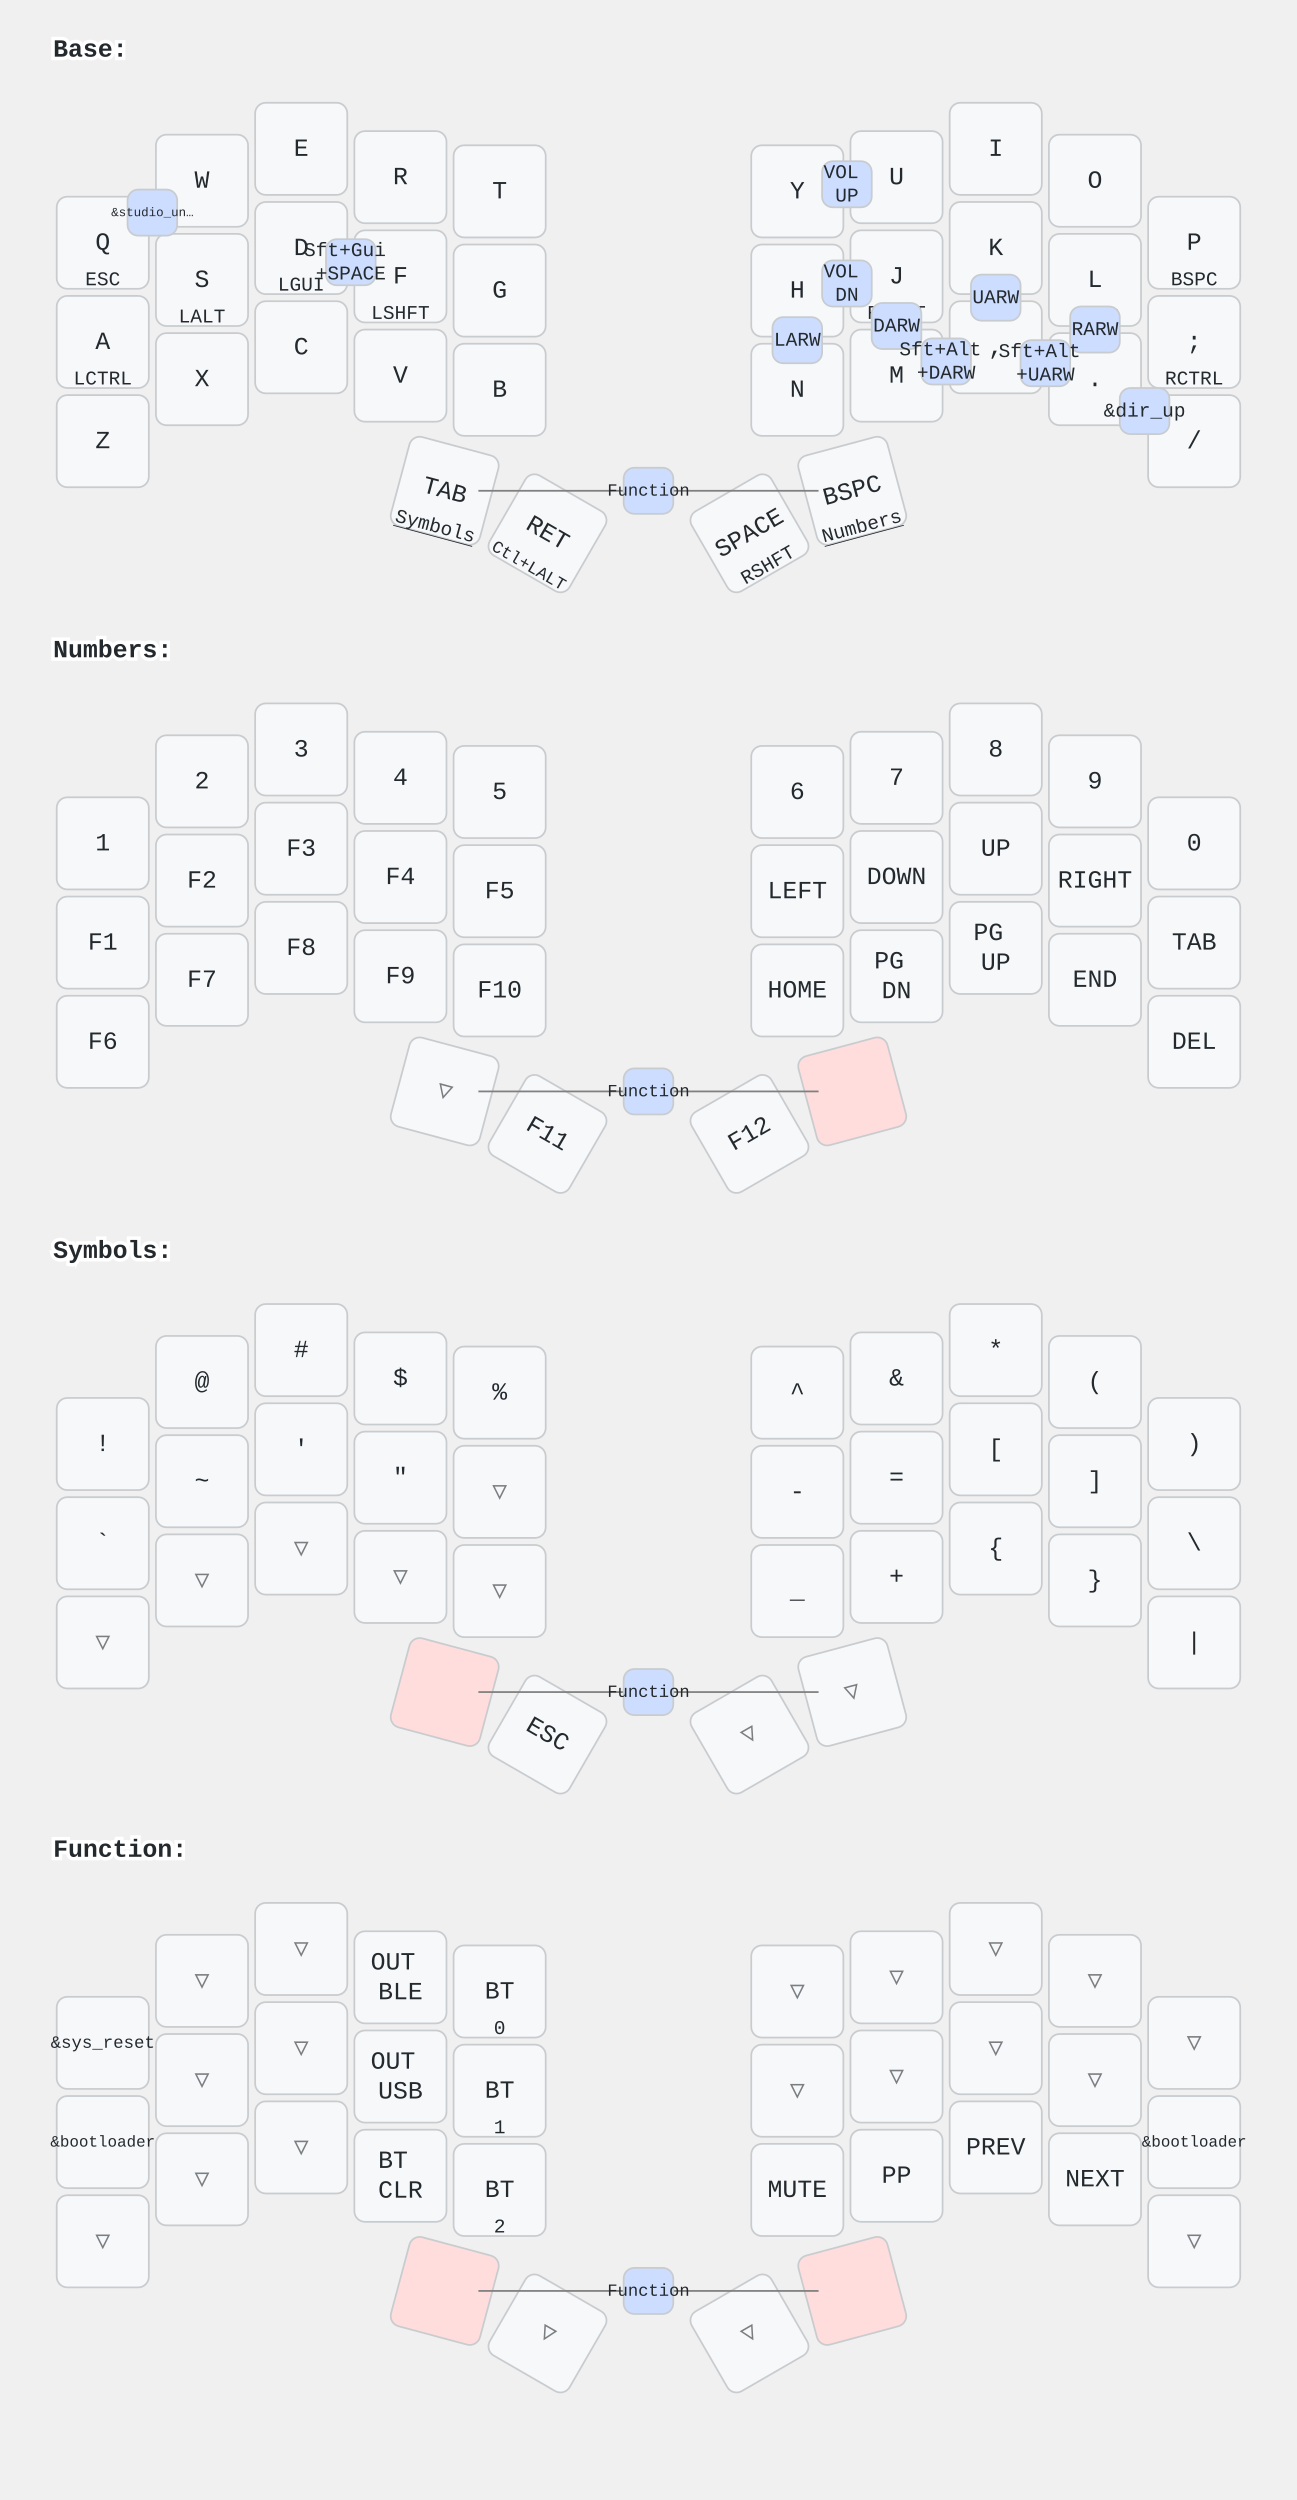
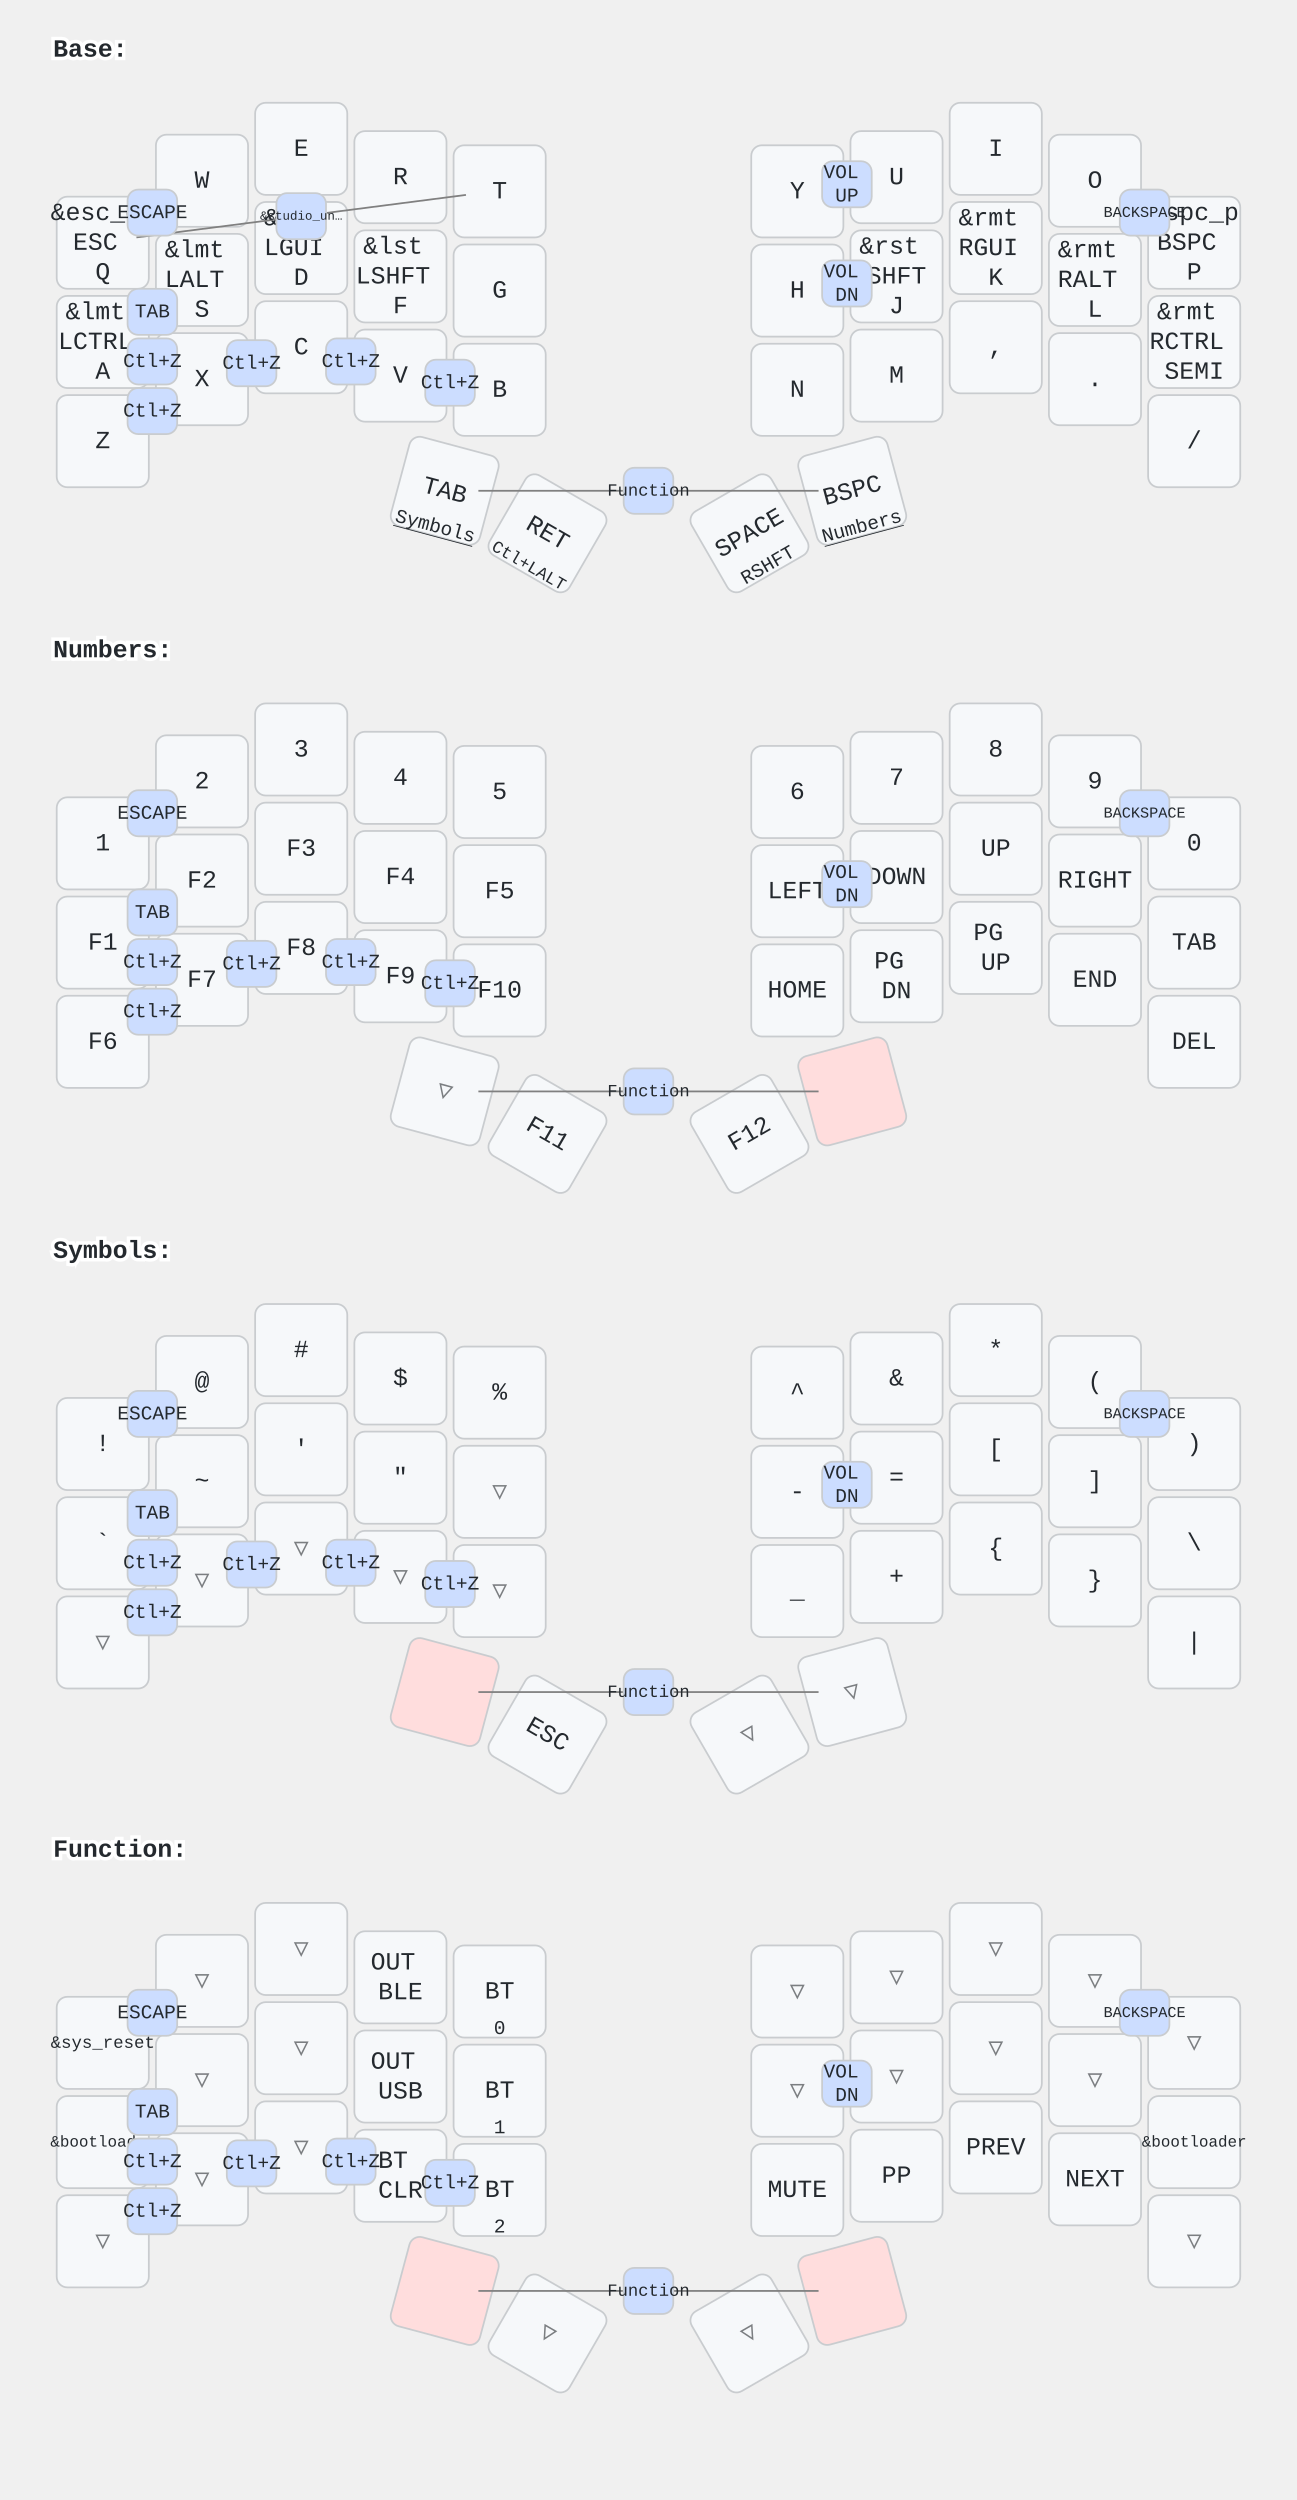
<svg xmlns="http://www.w3.org/2000/svg" width="732" height="1411" viewBox="0 0 732 1411" class="keymap">
  <style>/* inherit to force styles through use tags */
svg path {
    fill: inherit;
}

/* font and background color specifications */
svg.keymap {
    font-family: SFMono-Regular,Consolas,Liberation Mono,Menlo,monospace;
    font-size: 14px;
    font-kerning: normal;
    text-rendering: optimizeLegibility;
    fill: #24292e;
}

/* default key styling */
rect.key {
    fill: #f6f8fa;
}

rect.key, rect.combo {
    stroke: #c9cccf;
    stroke-width: 1;
}

/* default key side styling, only used is draw_key_sides is set */
rect.side {
    filter: brightness(90%);
}

/* color accent for combo boxes */
rect.combo, rect.combo-separate {
    fill: #cdf;
}

/* color accent for held keys */
rect.held, rect.combo.held {
    fill: #fdd;
}

/* color accent for ghost (optional) keys */
rect.ghost, rect.combo.ghost {
    stroke-dasharray: 4, 4;
    stroke-width: 2;
}

text {
    text-anchor: middle;
    dominant-baseline: middle;
}

/* styling for layer labels */
text.label {
    font-weight: bold;
    text-anchor: start;
    stroke: white;
    stroke-width: 4;
    paint-order: stroke;
}

/* styling for optional footer */
text.footer {
    text-anchor: end;
    dominant-baseline: auto;
    stroke: white;
    stroke-width: 4;
    paint-order: stroke;
}

/* styling for combo tap, and key non-tap label text */
text.combo, text.hold, text.shifted, text.left, text.right {
    font-size: 11px;
}

text.hold {
    text-anchor: middle;
    dominant-baseline: auto;
}

text.shifted {
    text-anchor: middle;
    dominant-baseline: hanging;
}

text.left {
    text-anchor: start;
}

text.right {
    text-anchor: end;
}

text.layer-activator {
    text-decoration: underline;
}

/* styling for hold/shifted label text in combo box */
text.combo.hold, text.combo.shifted, text.combo.left, text.combo.right {
    font-size: 8px;
}

/* lighter symbol for transparent keys */
text.trans {
    fill: #7b7e81;
}

/* styling for combo dendrons */
path.combo {
    stroke-width: 1;
    stroke: gray;
    fill: none;
}

/* Start Tabler Icons Cleanup */
/* cannot use height/width with glyphs */
.icon-tabler &gt; path {
    fill: inherit;
    stroke: inherit;
    stroke-width: 2;
}
/* hide tabler's default box */
.icon-tabler &gt; path[stroke="none"][fill="none"] {
    visibility: hidden;
}
/* End Tabler Icons Cleanup */
</style>
  <g transform="translate(30, 0)" class="layer-Base">
    <text x="0" y="28" class="label" id="Base">Base:</text>
    <g transform="translate(0, 56)">
      <g transform="translate(28, 81)" class="key keypos-0">
        <rect rx="6" ry="6" x="-26" y="-26" width="52" height="52" class="key" />
-         <text x="0" y="0" class="key tap">Q</text>
-         <text x="0" y="24" class="key hold">ESC</text>
+         <text x="0" y="0" class="key tap">
+           <tspan x="0" dy="-1.2em">&amp;esc_q</tspan>
+           <tspan x="0" dy="1.2em">ESC</tspan>
+           <tspan x="0" dy="1.2em">Q</tspan>
+         </text>
      </g>
      <g transform="translate(84, 46)" class="key keypos-1">
        <rect rx="6" ry="6" x="-26" y="-26" width="52" height="52" class="key" />
        <text x="0" y="0" class="key tap">W</text>
      </g>
      <g transform="translate(140, 28)" class="key keypos-2">
        <rect rx="6" ry="6" x="-26" y="-26" width="52" height="52" class="key" />
        <text x="0" y="0" class="key tap">E</text>
      </g>
      <g transform="translate(196, 44)" class="key keypos-3">
        <rect rx="6" ry="6" x="-26" y="-26" width="52" height="52" class="key" />
        <text x="0" y="0" class="key tap">R</text>
      </g>
      <g transform="translate(252, 52)" class="key keypos-4">
        <rect rx="6" ry="6" x="-26" y="-26" width="52" height="52" class="key" />
        <text x="0" y="0" class="key tap">T</text>
      </g>
      <g transform="translate(420, 52)" class="key keypos-5">
        <rect rx="6" ry="6" x="-26" y="-26" width="52" height="52" class="key" />
        <text x="0" y="0" class="key tap">Y</text>
      </g>
      <g transform="translate(476, 44)" class="key keypos-6">
        <rect rx="6" ry="6" x="-26" y="-26" width="52" height="52" class="key" />
        <text x="0" y="0" class="key tap">U</text>
      </g>
      <g transform="translate(532, 28)" class="key keypos-7">
        <rect rx="6" ry="6" x="-26" y="-26" width="52" height="52" class="key" />
        <text x="0" y="0" class="key tap">I</text>
      </g>
      <g transform="translate(588, 46)" class="key keypos-8">
        <rect rx="6" ry="6" x="-26" y="-26" width="52" height="52" class="key" />
        <text x="0" y="0" class="key tap">O</text>
      </g>
      <g transform="translate(644, 81)" class="key keypos-9">
        <rect rx="6" ry="6" x="-26" y="-26" width="52" height="52" class="key" />
-         <text x="0" y="0" class="key tap">P</text>
-         <text x="0" y="24" class="key hold">BSPC</text>
+         <text x="0" y="0" class="key tap">
+           <tspan x="0" dy="-1.2em">&amp;bspc_p</tspan>
+           <tspan x="0" dy="1.2em">BSPC</tspan>
+           <tspan x="0" dy="1.2em">P</tspan>
+         </text>
      </g>
      <g transform="translate(28, 137)" class="key keypos-10">
        <rect rx="6" ry="6" x="-26" y="-26" width="52" height="52" class="key" />
-         <text x="0" y="0" class="key tap">A</text>
-         <text x="0" y="24" class="key hold">LCTRL</text>
+         <text x="0" y="0" class="key tap">
+           <tspan x="0" dy="-1.2em">&amp;lmt</tspan>
+           <tspan x="0" dy="1.2em">LCTRL</tspan>
+           <tspan x="0" dy="1.2em">A</tspan>
+         </text>
      </g>
      <g transform="translate(84, 102)" class="key keypos-11">
        <rect rx="6" ry="6" x="-26" y="-26" width="52" height="52" class="key" />
-         <text x="0" y="0" class="key tap">S</text>
-         <text x="0" y="24" class="key hold">LALT</text>
+         <text x="0" y="0" class="key tap">
+           <tspan x="0" dy="-1.2em">&amp;lmt</tspan>
+           <tspan x="0" dy="1.2em">LALT</tspan>
+           <tspan x="0" dy="1.2em">S</tspan>
+         </text>
      </g>
      <g transform="translate(140, 84)" class="key keypos-12">
        <rect rx="6" ry="6" x="-26" y="-26" width="52" height="52" class="key" />
-         <text x="0" y="0" class="key tap">D</text>
-         <text x="0" y="24" class="key hold">LGUI</text>
+         <text x="0" y="0" class="key tap">
+           <tspan x="0" dy="-1.2em">&amp;lmt</tspan>
+           <tspan x="0" dy="1.2em">LGUI</tspan>
+           <tspan x="0" dy="1.2em">D</tspan>
+         </text>
      </g>
      <g transform="translate(196, 100)" class="key keypos-13">
        <rect rx="6" ry="6" x="-26" y="-26" width="52" height="52" class="key" />
-         <text x="0" y="0" class="key tap">F</text>
-         <text x="0" y="24" class="key hold">LSHFT</text>
+         <text x="0" y="0" class="key tap">
+           <tspan x="0" dy="-1.2em">&amp;lst</tspan>
+           <tspan x="0" dy="1.2em">LSHFT</tspan>
+           <tspan x="0" dy="1.2em">F</tspan>
+         </text>
      </g>
      <g transform="translate(252, 108)" class="key keypos-14">
        <rect rx="6" ry="6" x="-26" y="-26" width="52" height="52" class="key" />
        <text x="0" y="0" class="key tap">G</text>
      </g>
      <g transform="translate(420, 108)" class="key keypos-15">
        <rect rx="6" ry="6" x="-26" y="-26" width="52" height="52" class="key" />
        <text x="0" y="0" class="key tap">H</text>
      </g>
      <g transform="translate(476, 100)" class="key keypos-16">
        <rect rx="6" ry="6" x="-26" y="-26" width="52" height="52" class="key" />
-         <text x="0" y="0" class="key tap">J</text>
-         <text x="0" y="24" class="key hold">RSHFT</text>
+         <text x="0" y="0" class="key tap">
+           <tspan x="0" dy="-1.2em">&amp;rst</tspan>
+           <tspan x="0" dy="1.2em">RSHFT</tspan>
+           <tspan x="0" dy="1.2em">J</tspan>
+         </text>
      </g>
      <g transform="translate(532, 84)" class="key keypos-17">
        <rect rx="6" ry="6" x="-26" y="-26" width="52" height="52" class="key" />
-         <text x="0" y="0" class="key tap">K</text>
-         <text x="0" y="24" class="key hold">RGUI</text>
+         <text x="0" y="0" class="key tap">
+           <tspan x="0" dy="-1.2em">&amp;rmt</tspan>
+           <tspan x="0" dy="1.2em">RGUI</tspan>
+           <tspan x="0" dy="1.2em">K</tspan>
+         </text>
      </g>
      <g transform="translate(588, 102)" class="key keypos-18">
        <rect rx="6" ry="6" x="-26" y="-26" width="52" height="52" class="key" />
-         <text x="0" y="0" class="key tap">L</text>
-         <text x="0" y="24" class="key hold">RALT</text>
+         <text x="0" y="0" class="key tap">
+           <tspan x="0" dy="-1.2em">&amp;rmt</tspan>
+           <tspan x="0" dy="1.2em">RALT</tspan>
+           <tspan x="0" dy="1.2em">L</tspan>
+         </text>
      </g>
      <g transform="translate(644, 137)" class="key keypos-19">
        <rect rx="6" ry="6" x="-26" y="-26" width="52" height="52" class="key" />
-         <text x="0" y="0" class="key tap">;</text>
-         <text x="0" y="24" class="key hold">RCTRL</text>
+         <text x="0" y="0" class="key tap">
+           <tspan x="0" dy="-1.2em">&amp;rmt</tspan>
+           <tspan x="0" dy="1.2em">RCTRL</tspan>
+           <tspan x="0" dy="1.2em">SEMI</tspan>
+         </text>
      </g>
      <g transform="translate(28, 193)" class="key keypos-20">
        <rect rx="6" ry="6" x="-26" y="-26" width="52" height="52" class="key" />
        <text x="0" y="0" class="key tap">Z</text>
      </g>
      <g transform="translate(84, 158)" class="key keypos-21">
        <rect rx="6" ry="6" x="-26" y="-26" width="52" height="52" class="key" />
        <text x="0" y="0" class="key tap">X</text>
      </g>
      <g transform="translate(140, 140)" class="key keypos-22">
        <rect rx="6" ry="6" x="-26" y="-26" width="52" height="52" class="key" />
        <text x="0" y="0" class="key tap">C</text>
      </g>
      <g transform="translate(196, 156)" class="key keypos-23">
        <rect rx="6" ry="6" x="-26" y="-26" width="52" height="52" class="key" />
        <text x="0" y="0" class="key tap">V</text>
      </g>
      <g transform="translate(252, 164)" class="key keypos-24">
        <rect rx="6" ry="6" x="-26" y="-26" width="52" height="52" class="key" />
        <text x="0" y="0" class="key tap">B</text>
      </g>
      <g transform="translate(420, 164)" class="key keypos-25">
        <rect rx="6" ry="6" x="-26" y="-26" width="52" height="52" class="key" />
        <text x="0" y="0" class="key tap">N</text>
      </g>
      <g transform="translate(476, 156)" class="key keypos-26">
        <rect rx="6" ry="6" x="-26" y="-26" width="52" height="52" class="key" />
        <text x="0" y="0" class="key tap">M</text>
      </g>
      <g transform="translate(532, 140)" class="key keypos-27">
        <rect rx="6" ry="6" x="-26" y="-26" width="52" height="52" class="key" />
        <text x="0" y="0" class="key tap">,</text>
      </g>
      <g transform="translate(588, 158)" class="key keypos-28">
        <rect rx="6" ry="6" x="-26" y="-26" width="52" height="52" class="key" />
        <text x="0" y="0" class="key tap">.</text>
      </g>
      <g transform="translate(644, 193)" class="key keypos-29">
        <rect rx="6" ry="6" x="-26" y="-26" width="52" height="52" class="key" />
        <text x="0" y="0" class="key tap">/</text>
      </g>
      <g transform="translate(221, 221) rotate(15.0)" class="key keypos-30">
        <rect rx="6" ry="6" x="-26" y="-26" width="52" height="52" class="key" />
        <text x="0" y="0" class="key tap">TAB</text>
        <a href="#Symbols">
          <text x="0" y="24" class="key hold layer-activator">Symbols</text>
        </a>
      </g>
      <g transform="translate(279, 245) rotate(30.0)" class="key keypos-31">
        <rect rx="6" ry="6" x="-26" y="-26" width="52" height="52" class="key" />
        <text x="0" y="0" class="key tap">RET</text>
        <text x="0" y="24" class="key hold">
          <tspan style="font-size: 88%">Ctl+LALT</tspan>
        </text>
      </g>
      <g transform="translate(393, 245) rotate(-30.0)" class="key keypos-32">
        <rect rx="6" ry="6" x="-26" y="-26" width="52" height="52" class="key" />
        <text x="0" y="0" class="key tap">SPACE</text>
        <text x="0" y="24" class="key hold">RSHFT</text>
      </g>
      <g transform="translate(451, 221) rotate(-15.0)" class="key keypos-33">
        <rect rx="6" ry="6" x="-26" y="-26" width="52" height="52" class="key" />
        <text x="0" y="0" class="key tap">BSPC</text>
        <a href="#Numbers">
          <text x="0" y="24" class="key hold layer-activator">Numbers</text>
        </a>
      </g>
      <g class="combo combopos-0">
-         <rect rx="6" ry="6" x="42" y="51" width="28" height="26" class="combo" />
-         <text x="56" y="64" class="combo tap">
+         <path d="M140,66 l-93,12" class="combo" />
+         <path d="M140,66 l93,-12" class="combo" />
+         <rect rx="6" ry="6" x="126" y="53" width="28" height="26" class="combo" />
+         <text x="140" y="66" class="combo tap">
          <tspan style="font-size: 64%">&amp;studio_un…</tspan>
        </text>
      </g>
      <g class="combo combopos-1">
        <path d="M336,221 l-96,0" class="combo" />
        <path d="M336,221 l96,0" class="combo" />
        <rect rx="6" ry="6" x="322" y="208" width="28" height="26" class="combo" />
        <a href="#Function">
          <text x="336" y="221" class="combo tap layer-activator">
            <tspan style="font-size: 88%">Function</tspan>
          </text>
        </a>
      </g>
      <g class="combo combopos-2">
-         <rect rx="6" ry="6" x="602" y="163" width="28" height="26" class="combo" />
-         <text x="616" y="176" class="combo tap">&amp;dir_up</text>
-       </g>
-       <g class="combo combopos-3">
        <rect rx="6" ry="6" x="434" y="35" width="28" height="26" class="combo" />
        <text x="448" y="48" class="combo tap">
          <tspan x="448" dy="-0.6em">VOL</tspan>
          <tspan x="448" dy="1.2em">UP</tspan>
        </text>
      </g>
-       <g class="combo combopos-4">
+       <g class="combo combopos-3">
        <rect rx="6" ry="6" x="434" y="91" width="28" height="26" class="combo" />
        <text x="448" y="104" class="combo tap">
          <tspan x="448" dy="-0.6em">VOL</tspan>
          <tspan x="448" dy="1.2em">DN</tspan>
        </text>
      </g>
+       <g class="combo combopos-4">
+         <rect rx="6" ry="6" x="602" y="51" width="28" height="26" class="combo" />
+         <text x="616" y="64" class="combo tap">
+           <tspan style="font-size: 78%">BACKSPACE</tspan>
+         </text>
+       </g>
      <g class="combo combopos-5">
-         <rect rx="6" ry="6" x="518" y="99" width="28" height="26" class="combo" />
-         <text x="532" y="112" class="combo tap">UARW</text>
+         <rect rx="6" ry="6" x="42" y="51" width="28" height="26" class="combo" />
+         <text x="56" y="64" class="combo tap">ESCAPE</text>
      </g>
      <g class="combo combopos-6">
-         <rect rx="6" ry="6" x="462" y="115" width="28" height="26" class="combo" />
-         <text x="476" y="128" class="combo tap">DARW</text>
+         <rect rx="6" ry="6" x="42" y="107" width="28" height="26" class="combo" />
+         <text x="56" y="120" class="combo tap">TAB</text>
      </g>
      <g class="combo combopos-7">
-         <rect rx="6" ry="6" x="406" y="123" width="28" height="26" class="combo" />
-         <text x="420" y="136" class="combo tap">LARW</text>
+         <rect rx="6" ry="6" x="42" y="163" width="28" height="26" class="combo" />
+         <text x="56" y="176" class="combo tap">Ctl+Z</text>
      </g>
      <g class="combo combopos-8">
-         <rect rx="6" ry="6" x="574" y="117" width="28" height="26" class="combo" />
-         <text x="588" y="130" class="combo tap">RARW</text>
+         <rect rx="6" ry="6" x="98" y="136" width="28" height="26" class="combo" />
+         <text x="112" y="149" class="combo tap">Ctl+Z</text>
      </g>
      <g class="combo combopos-9">
-         <rect rx="6" ry="6" x="546" y="136" width="28" height="26" class="combo" />
-         <text x="560" y="149" class="combo tap">
-           <tspan x="560" dy="-0.6em">Sft+Alt</tspan>
-           <tspan x="560" dy="1.2em">+UARW</tspan>
-         </text>
+         <rect rx="6" ry="6" x="154" y="135" width="28" height="26" class="combo" />
+         <text x="168" y="148" class="combo tap">Ctl+Z</text>
      </g>
      <g class="combo combopos-10">
-         <rect rx="6" ry="6" x="490" y="135" width="28" height="26" class="combo" />
-         <text x="504" y="148" class="combo tap">
-           <tspan x="504" dy="-0.6em">Sft+Alt</tspan>
-           <tspan x="504" dy="1.2em">+DARW</tspan>
-         </text>
+         <rect rx="6" ry="6" x="210" y="147" width="28" height="26" class="combo" />
+         <text x="224" y="160" class="combo tap">Ctl+Z</text>
      </g>
      <g class="combo combopos-11">
-         <rect rx="6" ry="6" x="154" y="79" width="28" height="26" class="combo" />
-         <text x="168" y="92" class="combo tap">
-           <tspan x="168" dy="-0.6em">Sft+Gui</tspan>
-           <tspan x="168" dy="1.2em">+SPACE</tspan>
-         </text>
+         <rect rx="6" ry="6" x="42" y="135" width="28" height="26" class="combo" />
+         <text x="56" y="148" class="combo tap">Ctl+Z</text>
      </g>
    </g>
  </g>
  <g transform="translate(30, 339)" class="layer-Numbers">
    <text x="0" y="28" class="label" id="Numbers">Numbers:</text>
    <g transform="translate(0, 56)">
      <g transform="translate(28, 81)" class="key keypos-0">
        <rect rx="6" ry="6" x="-26" y="-26" width="52" height="52" class="key" />
        <text x="0" y="0" class="key tap">1</text>
      </g>
      <g transform="translate(84, 46)" class="key keypos-1">
        <rect rx="6" ry="6" x="-26" y="-26" width="52" height="52" class="key" />
        <text x="0" y="0" class="key tap">2</text>
      </g>
      <g transform="translate(140, 28)" class="key keypos-2">
        <rect rx="6" ry="6" x="-26" y="-26" width="52" height="52" class="key" />
        <text x="0" y="0" class="key tap">3</text>
      </g>
      <g transform="translate(196, 44)" class="key keypos-3">
        <rect rx="6" ry="6" x="-26" y="-26" width="52" height="52" class="key" />
        <text x="0" y="0" class="key tap">4</text>
      </g>
      <g transform="translate(252, 52)" class="key keypos-4">
        <rect rx="6" ry="6" x="-26" y="-26" width="52" height="52" class="key" />
        <text x="0" y="0" class="key tap">5</text>
      </g>
      <g transform="translate(420, 52)" class="key keypos-5">
        <rect rx="6" ry="6" x="-26" y="-26" width="52" height="52" class="key" />
        <text x="0" y="0" class="key tap">6</text>
      </g>
      <g transform="translate(476, 44)" class="key keypos-6">
        <rect rx="6" ry="6" x="-26" y="-26" width="52" height="52" class="key" />
        <text x="0" y="0" class="key tap">7</text>
      </g>
      <g transform="translate(532, 28)" class="key keypos-7">
        <rect rx="6" ry="6" x="-26" y="-26" width="52" height="52" class="key" />
        <text x="0" y="0" class="key tap">8</text>
      </g>
      <g transform="translate(588, 46)" class="key keypos-8">
        <rect rx="6" ry="6" x="-26" y="-26" width="52" height="52" class="key" />
        <text x="0" y="0" class="key tap">9</text>
      </g>
      <g transform="translate(644, 81)" class="key keypos-9">
        <rect rx="6" ry="6" x="-26" y="-26" width="52" height="52" class="key" />
        <text x="0" y="0" class="key tap">0</text>
      </g>
      <g transform="translate(28, 137)" class="key keypos-10">
        <rect rx="6" ry="6" x="-26" y="-26" width="52" height="52" class="key" />
        <text x="0" y="0" class="key tap">F1</text>
      </g>
      <g transform="translate(84, 102)" class="key keypos-11">
        <rect rx="6" ry="6" x="-26" y="-26" width="52" height="52" class="key" />
        <text x="0" y="0" class="key tap">F2</text>
      </g>
      <g transform="translate(140, 84)" class="key keypos-12">
        <rect rx="6" ry="6" x="-26" y="-26" width="52" height="52" class="key" />
        <text x="0" y="0" class="key tap">F3</text>
      </g>
      <g transform="translate(196, 100)" class="key keypos-13">
        <rect rx="6" ry="6" x="-26" y="-26" width="52" height="52" class="key" />
        <text x="0" y="0" class="key tap">F4</text>
      </g>
      <g transform="translate(252, 108)" class="key keypos-14">
        <rect rx="6" ry="6" x="-26" y="-26" width="52" height="52" class="key" />
        <text x="0" y="0" class="key tap">F5</text>
      </g>
      <g transform="translate(420, 108)" class="key keypos-15">
        <rect rx="6" ry="6" x="-26" y="-26" width="52" height="52" class="key" />
        <text x="0" y="0" class="key tap">LEFT</text>
      </g>
      <g transform="translate(476, 100)" class="key keypos-16">
        <rect rx="6" ry="6" x="-26" y="-26" width="52" height="52" class="key" />
        <text x="0" y="0" class="key tap">DOWN</text>
      </g>
      <g transform="translate(532, 84)" class="key keypos-17">
        <rect rx="6" ry="6" x="-26" y="-26" width="52" height="52" class="key" />
        <text x="0" y="0" class="key tap">UP</text>
      </g>
      <g transform="translate(588, 102)" class="key keypos-18">
        <rect rx="6" ry="6" x="-26" y="-26" width="52" height="52" class="key" />
        <text x="0" y="0" class="key tap">RIGHT</text>
      </g>
      <g transform="translate(644, 137)" class="key keypos-19">
        <rect rx="6" ry="6" x="-26" y="-26" width="52" height="52" class="key" />
        <text x="0" y="0" class="key tap">TAB</text>
      </g>
      <g transform="translate(28, 193)" class="key keypos-20">
        <rect rx="6" ry="6" x="-26" y="-26" width="52" height="52" class="key" />
        <text x="0" y="0" class="key tap">F6</text>
      </g>
      <g transform="translate(84, 158)" class="key keypos-21">
        <rect rx="6" ry="6" x="-26" y="-26" width="52" height="52" class="key" />
        <text x="0" y="0" class="key tap">F7</text>
      </g>
      <g transform="translate(140, 140)" class="key keypos-22">
        <rect rx="6" ry="6" x="-26" y="-26" width="52" height="52" class="key" />
        <text x="0" y="0" class="key tap">F8</text>
      </g>
      <g transform="translate(196, 156)" class="key keypos-23">
        <rect rx="6" ry="6" x="-26" y="-26" width="52" height="52" class="key" />
        <text x="0" y="0" class="key tap">F9</text>
      </g>
      <g transform="translate(252, 164)" class="key keypos-24">
        <rect rx="6" ry="6" x="-26" y="-26" width="52" height="52" class="key" />
        <text x="0" y="0" class="key tap">F10</text>
      </g>
      <g transform="translate(420, 164)" class="key keypos-25">
        <rect rx="6" ry="6" x="-26" y="-26" width="52" height="52" class="key" />
        <text x="0" y="0" class="key tap">HOME</text>
      </g>
      <g transform="translate(476, 156)" class="key keypos-26">
        <rect rx="6" ry="6" x="-26" y="-26" width="52" height="52" class="key" />
        <text x="0" y="0" class="key tap">
          <tspan x="0" dy="-0.6em">PG</tspan>
          <tspan x="0" dy="1.2em">DN</tspan>
        </text>
      </g>
      <g transform="translate(532, 140)" class="key keypos-27">
        <rect rx="6" ry="6" x="-26" y="-26" width="52" height="52" class="key" />
        <text x="0" y="0" class="key tap">
          <tspan x="0" dy="-0.6em">PG</tspan>
          <tspan x="0" dy="1.2em">UP</tspan>
        </text>
      </g>
      <g transform="translate(588, 158)" class="key keypos-28">
        <rect rx="6" ry="6" x="-26" y="-26" width="52" height="52" class="key" />
        <text x="0" y="0" class="key tap">END</text>
      </g>
      <g transform="translate(644, 193)" class="key keypos-29">
        <rect rx="6" ry="6" x="-26" y="-26" width="52" height="52" class="key" />
        <text x="0" y="0" class="key tap">DEL</text>
      </g>
      <g transform="translate(221, 221) rotate(15.0)" class="key trans keypos-30">
        <rect rx="6" ry="6" x="-26" y="-26" width="52" height="52" class="key trans" />
        <text x="0" y="0" class="key trans tap">▽</text>
      </g>
      <g transform="translate(279, 245) rotate(30.0)" class="key keypos-31">
        <rect rx="6" ry="6" x="-26" y="-26" width="52" height="52" class="key" />
        <text x="0" y="0" class="key tap">F11</text>
      </g>
      <g transform="translate(393, 245) rotate(-30.0)" class="key keypos-32">
        <rect rx="6" ry="6" x="-26" y="-26" width="52" height="52" class="key" />
        <text x="0" y="0" class="key tap">F12</text>
      </g>
      <g transform="translate(451, 221) rotate(-15.0)" class="key held keypos-33">
        <rect rx="6" ry="6" x="-26" y="-26" width="52" height="52" class="key held" />
      </g>
      <g class="combo combopos-0">
        <path d="M336,221 l-96,0" class="combo" />
        <path d="M336,221 l96,0" class="combo" />
        <rect rx="6" ry="6" x="322" y="208" width="28" height="26" class="combo" />
        <a href="#Function">
          <text x="336" y="221" class="combo tap layer-activator">
            <tspan style="font-size: 88%">Function</tspan>
          </text>
        </a>
      </g>
+       <g class="combo combopos-1">
+         <rect rx="6" ry="6" x="434" y="91" width="28" height="26" class="combo" />
+         <text x="448" y="104" class="combo tap">
+           <tspan x="448" dy="-0.6em">VOL</tspan>
+           <tspan x="448" dy="1.2em">DN</tspan>
+         </text>
+       </g>
+       <g class="combo combopos-2">
+         <rect rx="6" ry="6" x="602" y="51" width="28" height="26" class="combo" />
+         <text x="616" y="64" class="combo tap">
+           <tspan style="font-size: 78%">BACKSPACE</tspan>
+         </text>
+       </g>
+       <g class="combo combopos-3">
+         <rect rx="6" ry="6" x="42" y="51" width="28" height="26" class="combo" />
+         <text x="56" y="64" class="combo tap">ESCAPE</text>
+       </g>
+       <g class="combo combopos-4">
+         <rect rx="6" ry="6" x="42" y="107" width="28" height="26" class="combo" />
+         <text x="56" y="120" class="combo tap">TAB</text>
+       </g>
+       <g class="combo combopos-5">
+         <rect rx="6" ry="6" x="42" y="163" width="28" height="26" class="combo" />
+         <text x="56" y="176" class="combo tap">Ctl+Z</text>
+       </g>
+       <g class="combo combopos-6">
+         <rect rx="6" ry="6" x="98" y="136" width="28" height="26" class="combo" />
+         <text x="112" y="149" class="combo tap">Ctl+Z</text>
+       </g>
+       <g class="combo combopos-7">
+         <rect rx="6" ry="6" x="154" y="135" width="28" height="26" class="combo" />
+         <text x="168" y="148" class="combo tap">Ctl+Z</text>
+       </g>
+       <g class="combo combopos-8">
+         <rect rx="6" ry="6" x="210" y="147" width="28" height="26" class="combo" />
+         <text x="224" y="160" class="combo tap">Ctl+Z</text>
+       </g>
+       <g class="combo combopos-9">
+         <rect rx="6" ry="6" x="42" y="135" width="28" height="26" class="combo" />
+         <text x="56" y="148" class="combo tap">Ctl+Z</text>
+       </g>
    </g>
  </g>
  <g transform="translate(30, 678)" class="layer-Symbols">
    <text x="0" y="28" class="label" id="Symbols">Symbols:</text>
    <g transform="translate(0, 56)">
      <g transform="translate(28, 81)" class="key keypos-0">
        <rect rx="6" ry="6" x="-26" y="-26" width="52" height="52" class="key" />
        <text x="0" y="0" class="key tap">!</text>
      </g>
      <g transform="translate(84, 46)" class="key keypos-1">
        <rect rx="6" ry="6" x="-26" y="-26" width="52" height="52" class="key" />
        <text x="0" y="0" class="key tap">@</text>
      </g>
      <g transform="translate(140, 28)" class="key keypos-2">
        <rect rx="6" ry="6" x="-26" y="-26" width="52" height="52" class="key" />
        <text x="0" y="0" class="key tap">#</text>
      </g>
      <g transform="translate(196, 44)" class="key keypos-3">
        <rect rx="6" ry="6" x="-26" y="-26" width="52" height="52" class="key" />
        <text x="0" y="0" class="key tap">$</text>
      </g>
      <g transform="translate(252, 52)" class="key keypos-4">
        <rect rx="6" ry="6" x="-26" y="-26" width="52" height="52" class="key" />
        <text x="0" y="0" class="key tap">%</text>
      </g>
      <g transform="translate(420, 52)" class="key keypos-5">
        <rect rx="6" ry="6" x="-26" y="-26" width="52" height="52" class="key" />
        <text x="0" y="0" class="key tap">^</text>
      </g>
      <g transform="translate(476, 44)" class="key keypos-6">
        <rect rx="6" ry="6" x="-26" y="-26" width="52" height="52" class="key" />
        <text x="0" y="0" class="key tap">&amp;</text>
      </g>
      <g transform="translate(532, 28)" class="key keypos-7">
        <rect rx="6" ry="6" x="-26" y="-26" width="52" height="52" class="key" />
        <text x="0" y="0" class="key tap">*</text>
      </g>
      <g transform="translate(588, 46)" class="key keypos-8">
        <rect rx="6" ry="6" x="-26" y="-26" width="52" height="52" class="key" />
        <text x="0" y="0" class="key tap">(</text>
      </g>
      <g transform="translate(644, 81)" class="key keypos-9">
        <rect rx="6" ry="6" x="-26" y="-26" width="52" height="52" class="key" />
        <text x="0" y="0" class="key tap">)</text>
      </g>
      <g transform="translate(28, 137)" class="key keypos-10">
        <rect rx="6" ry="6" x="-26" y="-26" width="52" height="52" class="key" />
        <text x="0" y="0" class="key tap">`</text>
      </g>
      <g transform="translate(84, 102)" class="key keypos-11">
        <rect rx="6" ry="6" x="-26" y="-26" width="52" height="52" class="key" />
        <text x="0" y="0" class="key tap">~</text>
      </g>
      <g transform="translate(140, 84)" class="key keypos-12">
        <rect rx="6" ry="6" x="-26" y="-26" width="52" height="52" class="key" />
        <text x="0" y="0" class="key tap">'</text>
      </g>
      <g transform="translate(196, 100)" class="key keypos-13">
        <rect rx="6" ry="6" x="-26" y="-26" width="52" height="52" class="key" />
        <text x="0" y="0" class="key tap">"</text>
      </g>
      <g transform="translate(252, 108)" class="key trans keypos-14">
        <rect rx="6" ry="6" x="-26" y="-26" width="52" height="52" class="key trans" />
        <text x="0" y="0" class="key trans tap">▽</text>
      </g>
      <g transform="translate(420, 108)" class="key keypos-15">
        <rect rx="6" ry="6" x="-26" y="-26" width="52" height="52" class="key" />
        <text x="0" y="0" class="key tap">-</text>
      </g>
      <g transform="translate(476, 100)" class="key keypos-16">
        <rect rx="6" ry="6" x="-26" y="-26" width="52" height="52" class="key" />
        <text x="0" y="0" class="key tap">=</text>
      </g>
      <g transform="translate(532, 84)" class="key keypos-17">
        <rect rx="6" ry="6" x="-26" y="-26" width="52" height="52" class="key" />
        <text x="0" y="0" class="key tap">[</text>
      </g>
      <g transform="translate(588, 102)" class="key keypos-18">
        <rect rx="6" ry="6" x="-26" y="-26" width="52" height="52" class="key" />
        <text x="0" y="0" class="key tap">]</text>
      </g>
      <g transform="translate(644, 137)" class="key keypos-19">
        <rect rx="6" ry="6" x="-26" y="-26" width="52" height="52" class="key" />
        <text x="0" y="0" class="key tap">\</text>
      </g>
      <g transform="translate(28, 193)" class="key trans keypos-20">
        <rect rx="6" ry="6" x="-26" y="-26" width="52" height="52" class="key trans" />
        <text x="0" y="0" class="key trans tap">▽</text>
      </g>
      <g transform="translate(84, 158)" class="key trans keypos-21">
        <rect rx="6" ry="6" x="-26" y="-26" width="52" height="52" class="key trans" />
        <text x="0" y="0" class="key trans tap">▽</text>
      </g>
      <g transform="translate(140, 140)" class="key trans keypos-22">
        <rect rx="6" ry="6" x="-26" y="-26" width="52" height="52" class="key trans" />
        <text x="0" y="0" class="key trans tap">▽</text>
      </g>
      <g transform="translate(196, 156)" class="key trans keypos-23">
        <rect rx="6" ry="6" x="-26" y="-26" width="52" height="52" class="key trans" />
        <text x="0" y="0" class="key trans tap">▽</text>
      </g>
      <g transform="translate(252, 164)" class="key trans keypos-24">
        <rect rx="6" ry="6" x="-26" y="-26" width="52" height="52" class="key trans" />
        <text x="0" y="0" class="key trans tap">▽</text>
      </g>
      <g transform="translate(420, 164)" class="key keypos-25">
        <rect rx="6" ry="6" x="-26" y="-26" width="52" height="52" class="key" />
        <text x="0" y="0" class="key tap">_</text>
      </g>
      <g transform="translate(476, 156)" class="key keypos-26">
        <rect rx="6" ry="6" x="-26" y="-26" width="52" height="52" class="key" />
        <text x="0" y="0" class="key tap">+</text>
      </g>
      <g transform="translate(532, 140)" class="key keypos-27">
        <rect rx="6" ry="6" x="-26" y="-26" width="52" height="52" class="key" />
        <text x="0" y="0" class="key tap">{</text>
      </g>
      <g transform="translate(588, 158)" class="key keypos-28">
        <rect rx="6" ry="6" x="-26" y="-26" width="52" height="52" class="key" />
        <text x="0" y="0" class="key tap">}</text>
      </g>
      <g transform="translate(644, 193)" class="key keypos-29">
        <rect rx="6" ry="6" x="-26" y="-26" width="52" height="52" class="key" />
        <text x="0" y="0" class="key tap">|</text>
      </g>
      <g transform="translate(221, 221) rotate(15.0)" class="key held keypos-30">
        <rect rx="6" ry="6" x="-26" y="-26" width="52" height="52" class="key held" />
      </g>
      <g transform="translate(279, 245) rotate(30.0)" class="key keypos-31">
        <rect rx="6" ry="6" x="-26" y="-26" width="52" height="52" class="key" />
        <text x="0" y="0" class="key tap">ESC</text>
      </g>
      <g transform="translate(393, 245) rotate(-30.0)" class="key trans keypos-32">
        <rect rx="6" ry="6" x="-26" y="-26" width="52" height="52" class="key trans" />
        <text x="0" y="0" class="key trans tap">▽</text>
      </g>
      <g transform="translate(451, 221) rotate(-15.0)" class="key trans keypos-33">
        <rect rx="6" ry="6" x="-26" y="-26" width="52" height="52" class="key trans" />
        <text x="0" y="0" class="key trans tap">▽</text>
      </g>
      <g class="combo combopos-0">
        <path d="M336,221 l-96,0" class="combo" />
        <path d="M336,221 l96,0" class="combo" />
        <rect rx="6" ry="6" x="322" y="208" width="28" height="26" class="combo" />
        <a href="#Function">
          <text x="336" y="221" class="combo tap layer-activator">
            <tspan style="font-size: 88%">Function</tspan>
          </text>
        </a>
      </g>
+       <g class="combo combopos-1">
+         <rect rx="6" ry="6" x="434" y="91" width="28" height="26" class="combo" />
+         <text x="448" y="104" class="combo tap">
+           <tspan x="448" dy="-0.6em">VOL</tspan>
+           <tspan x="448" dy="1.2em">DN</tspan>
+         </text>
+       </g>
+       <g class="combo combopos-2">
+         <rect rx="6" ry="6" x="602" y="51" width="28" height="26" class="combo" />
+         <text x="616" y="64" class="combo tap">
+           <tspan style="font-size: 78%">BACKSPACE</tspan>
+         </text>
+       </g>
+       <g class="combo combopos-3">
+         <rect rx="6" ry="6" x="42" y="51" width="28" height="26" class="combo" />
+         <text x="56" y="64" class="combo tap">ESCAPE</text>
+       </g>
+       <g class="combo combopos-4">
+         <rect rx="6" ry="6" x="42" y="107" width="28" height="26" class="combo" />
+         <text x="56" y="120" class="combo tap">TAB</text>
+       </g>
+       <g class="combo combopos-5">
+         <rect rx="6" ry="6" x="42" y="163" width="28" height="26" class="combo" />
+         <text x="56" y="176" class="combo tap">Ctl+Z</text>
+       </g>
+       <g class="combo combopos-6">
+         <rect rx="6" ry="6" x="98" y="136" width="28" height="26" class="combo" />
+         <text x="112" y="149" class="combo tap">Ctl+Z</text>
+       </g>
+       <g class="combo combopos-7">
+         <rect rx="6" ry="6" x="154" y="135" width="28" height="26" class="combo" />
+         <text x="168" y="148" class="combo tap">Ctl+Z</text>
+       </g>
+       <g class="combo combopos-8">
+         <rect rx="6" ry="6" x="210" y="147" width="28" height="26" class="combo" />
+         <text x="224" y="160" class="combo tap">Ctl+Z</text>
+       </g>
+       <g class="combo combopos-9">
+         <rect rx="6" ry="6" x="42" y="135" width="28" height="26" class="combo" />
+         <text x="56" y="148" class="combo tap">Ctl+Z</text>
+       </g>
    </g>
  </g>
  <g transform="translate(30, 1016)" class="layer-Function">
    <text x="0" y="28" class="label" id="Function">Function:</text>
    <g transform="translate(0, 56)">
      <g transform="translate(28, 81)" class="key keypos-0">
        <rect rx="6" ry="6" x="-26" y="-26" width="52" height="52" class="key" />
        <text x="0" y="0" class="key tap">
          <tspan style="font-size: 70%">&amp;sys_reset</tspan>
        </text>
      </g>
      <g transform="translate(84, 46)" class="key trans keypos-1">
        <rect rx="6" ry="6" x="-26" y="-26" width="52" height="52" class="key trans" />
        <text x="0" y="0" class="key trans tap">▽</text>
      </g>
      <g transform="translate(140, 28)" class="key trans keypos-2">
        <rect rx="6" ry="6" x="-26" y="-26" width="52" height="52" class="key trans" />
        <text x="0" y="0" class="key trans tap">▽</text>
      </g>
      <g transform="translate(196, 44)" class="key keypos-3">
        <rect rx="6" ry="6" x="-26" y="-26" width="52" height="52" class="key" />
        <text x="0" y="0" class="key tap">
          <tspan x="0" dy="-0.6em">OUT</tspan>
          <tspan x="0" dy="1.2em">BLE</tspan>
        </text>
      </g>
      <g transform="translate(252, 52)" class="key keypos-4">
        <rect rx="6" ry="6" x="-26" y="-26" width="52" height="52" class="key" />
        <text x="0" y="0" class="key tap">BT</text>
        <text x="0" y="24" class="key hold">0</text>
      </g>
      <g transform="translate(420, 52)" class="key trans keypos-5">
        <rect rx="6" ry="6" x="-26" y="-26" width="52" height="52" class="key trans" />
        <text x="0" y="0" class="key trans tap">▽</text>
      </g>
      <g transform="translate(476, 44)" class="key trans keypos-6">
        <rect rx="6" ry="6" x="-26" y="-26" width="52" height="52" class="key trans" />
        <text x="0" y="0" class="key trans tap">▽</text>
      </g>
      <g transform="translate(532, 28)" class="key trans keypos-7">
        <rect rx="6" ry="6" x="-26" y="-26" width="52" height="52" class="key trans" />
        <text x="0" y="0" class="key trans tap">▽</text>
      </g>
      <g transform="translate(588, 46)" class="key trans keypos-8">
        <rect rx="6" ry="6" x="-26" y="-26" width="52" height="52" class="key trans" />
        <text x="0" y="0" class="key trans tap">▽</text>
      </g>
      <g transform="translate(644, 81)" class="key trans keypos-9">
        <rect rx="6" ry="6" x="-26" y="-26" width="52" height="52" class="key trans" />
        <text x="0" y="0" class="key trans tap">▽</text>
      </g>
      <g transform="translate(28, 137)" class="key keypos-10">
        <rect rx="6" ry="6" x="-26" y="-26" width="52" height="52" class="key" />
        <text x="0" y="0" class="key tap">
          <tspan style="font-size: 64%">&amp;bootloader</tspan>
        </text>
      </g>
      <g transform="translate(84, 102)" class="key trans keypos-11">
        <rect rx="6" ry="6" x="-26" y="-26" width="52" height="52" class="key trans" />
        <text x="0" y="0" class="key trans tap">▽</text>
      </g>
      <g transform="translate(140, 84)" class="key trans keypos-12">
        <rect rx="6" ry="6" x="-26" y="-26" width="52" height="52" class="key trans" />
        <text x="0" y="0" class="key trans tap">▽</text>
      </g>
      <g transform="translate(196, 100)" class="key keypos-13">
        <rect rx="6" ry="6" x="-26" y="-26" width="52" height="52" class="key" />
        <text x="0" y="0" class="key tap">
          <tspan x="0" dy="-0.6em">OUT</tspan>
          <tspan x="0" dy="1.2em">USB</tspan>
        </text>
      </g>
      <g transform="translate(252, 108)" class="key keypos-14">
        <rect rx="6" ry="6" x="-26" y="-26" width="52" height="52" class="key" />
        <text x="0" y="0" class="key tap">BT</text>
        <text x="0" y="24" class="key hold">1</text>
      </g>
      <g transform="translate(420, 108)" class="key trans keypos-15">
        <rect rx="6" ry="6" x="-26" y="-26" width="52" height="52" class="key trans" />
        <text x="0" y="0" class="key trans tap">▽</text>
      </g>
      <g transform="translate(476, 100)" class="key trans keypos-16">
        <rect rx="6" ry="6" x="-26" y="-26" width="52" height="52" class="key trans" />
        <text x="0" y="0" class="key trans tap">▽</text>
      </g>
      <g transform="translate(532, 84)" class="key trans keypos-17">
        <rect rx="6" ry="6" x="-26" y="-26" width="52" height="52" class="key trans" />
        <text x="0" y="0" class="key trans tap">▽</text>
      </g>
      <g transform="translate(588, 102)" class="key trans keypos-18">
        <rect rx="6" ry="6" x="-26" y="-26" width="52" height="52" class="key trans" />
        <text x="0" y="0" class="key trans tap">▽</text>
      </g>
      <g transform="translate(644, 137)" class="key keypos-19">
        <rect rx="6" ry="6" x="-26" y="-26" width="52" height="52" class="key" />
        <text x="0" y="0" class="key tap">
          <tspan style="font-size: 64%">&amp;bootloader</tspan>
        </text>
      </g>
      <g transform="translate(28, 193)" class="key trans keypos-20">
        <rect rx="6" ry="6" x="-26" y="-26" width="52" height="52" class="key trans" />
        <text x="0" y="0" class="key trans tap">▽</text>
      </g>
      <g transform="translate(84, 158)" class="key trans keypos-21">
        <rect rx="6" ry="6" x="-26" y="-26" width="52" height="52" class="key trans" />
        <text x="0" y="0" class="key trans tap">▽</text>
      </g>
      <g transform="translate(140, 140)" class="key trans keypos-22">
        <rect rx="6" ry="6" x="-26" y="-26" width="52" height="52" class="key trans" />
        <text x="0" y="0" class="key trans tap">▽</text>
      </g>
      <g transform="translate(196, 156)" class="key keypos-23">
        <rect rx="6" ry="6" x="-26" y="-26" width="52" height="52" class="key" />
        <text x="0" y="0" class="key tap">
          <tspan x="0" dy="-0.6em">BT</tspan>
          <tspan x="0" dy="1.2em">CLR</tspan>
        </text>
      </g>
      <g transform="translate(252, 164)" class="key keypos-24">
        <rect rx="6" ry="6" x="-26" y="-26" width="52" height="52" class="key" />
        <text x="0" y="0" class="key tap">BT</text>
        <text x="0" y="24" class="key hold">2</text>
      </g>
      <g transform="translate(420, 164)" class="key keypos-25">
        <rect rx="6" ry="6" x="-26" y="-26" width="52" height="52" class="key" />
        <text x="0" y="0" class="key tap">MUTE</text>
      </g>
      <g transform="translate(476, 156)" class="key keypos-26">
        <rect rx="6" ry="6" x="-26" y="-26" width="52" height="52" class="key" />
        <text x="0" y="0" class="key tap">PP</text>
      </g>
      <g transform="translate(532, 140)" class="key keypos-27">
        <rect rx="6" ry="6" x="-26" y="-26" width="52" height="52" class="key" />
        <text x="0" y="0" class="key tap">PREV</text>
      </g>
      <g transform="translate(588, 158)" class="key keypos-28">
        <rect rx="6" ry="6" x="-26" y="-26" width="52" height="52" class="key" />
        <text x="0" y="0" class="key tap">NEXT</text>
      </g>
      <g transform="translate(644, 193)" class="key trans keypos-29">
        <rect rx="6" ry="6" x="-26" y="-26" width="52" height="52" class="key trans" />
        <text x="0" y="0" class="key trans tap">▽</text>
      </g>
      <g transform="translate(221, 221) rotate(15.0)" class="key held keypos-30">
        <rect rx="6" ry="6" x="-26" y="-26" width="52" height="52" class="key held" />
      </g>
      <g transform="translate(279, 245) rotate(30.0)" class="key trans keypos-31">
        <rect rx="6" ry="6" x="-26" y="-26" width="52" height="52" class="key trans" />
        <text x="0" y="0" class="key trans tap">▽</text>
      </g>
      <g transform="translate(393, 245) rotate(-30.0)" class="key trans keypos-32">
        <rect rx="6" ry="6" x="-26" y="-26" width="52" height="52" class="key trans" />
        <text x="0" y="0" class="key trans tap">▽</text>
      </g>
      <g transform="translate(451, 221) rotate(-15.0)" class="key held keypos-33">
        <rect rx="6" ry="6" x="-26" y="-26" width="52" height="52" class="key held" />
      </g>
      <g class="combo combopos-0">
        <path d="M336,221 l-96,0" class="combo" />
        <path d="M336,221 l96,0" class="combo" />
        <rect rx="6" ry="6" x="322" y="208" width="28" height="26" class="combo" />
        <a href="#Function">
          <text x="336" y="221" class="combo tap layer-activator">
            <tspan style="font-size: 88%">Function</tspan>
          </text>
        </a>
      </g>
+       <g class="combo combopos-1">
+         <rect rx="6" ry="6" x="434" y="91" width="28" height="26" class="combo" />
+         <text x="448" y="104" class="combo tap">
+           <tspan x="448" dy="-0.6em">VOL</tspan>
+           <tspan x="448" dy="1.2em">DN</tspan>
+         </text>
+       </g>
+       <g class="combo combopos-2">
+         <rect rx="6" ry="6" x="602" y="51" width="28" height="26" class="combo" />
+         <text x="616" y="64" class="combo tap">
+           <tspan style="font-size: 78%">BACKSPACE</tspan>
+         </text>
+       </g>
+       <g class="combo combopos-3">
+         <rect rx="6" ry="6" x="42" y="51" width="28" height="26" class="combo" />
+         <text x="56" y="64" class="combo tap">ESCAPE</text>
+       </g>
+       <g class="combo combopos-4">
+         <rect rx="6" ry="6" x="42" y="107" width="28" height="26" class="combo" />
+         <text x="56" y="120" class="combo tap">TAB</text>
+       </g>
+       <g class="combo combopos-5">
+         <rect rx="6" ry="6" x="42" y="163" width="28" height="26" class="combo" />
+         <text x="56" y="176" class="combo tap">Ctl+Z</text>
+       </g>
+       <g class="combo combopos-6">
+         <rect rx="6" ry="6" x="98" y="136" width="28" height="26" class="combo" />
+         <text x="112" y="149" class="combo tap">Ctl+Z</text>
+       </g>
+       <g class="combo combopos-7">
+         <rect rx="6" ry="6" x="154" y="135" width="28" height="26" class="combo" />
+         <text x="168" y="148" class="combo tap">Ctl+Z</text>
+       </g>
+       <g class="combo combopos-8">
+         <rect rx="6" ry="6" x="210" y="147" width="28" height="26" class="combo" />
+         <text x="224" y="160" class="combo tap">Ctl+Z</text>
+       </g>
+       <g class="combo combopos-9">
+         <rect rx="6" ry="6" x="42" y="135" width="28" height="26" class="combo" />
+         <text x="56" y="148" class="combo tap">Ctl+Z</text>
+       </g>
    </g>
  </g>
</svg>
